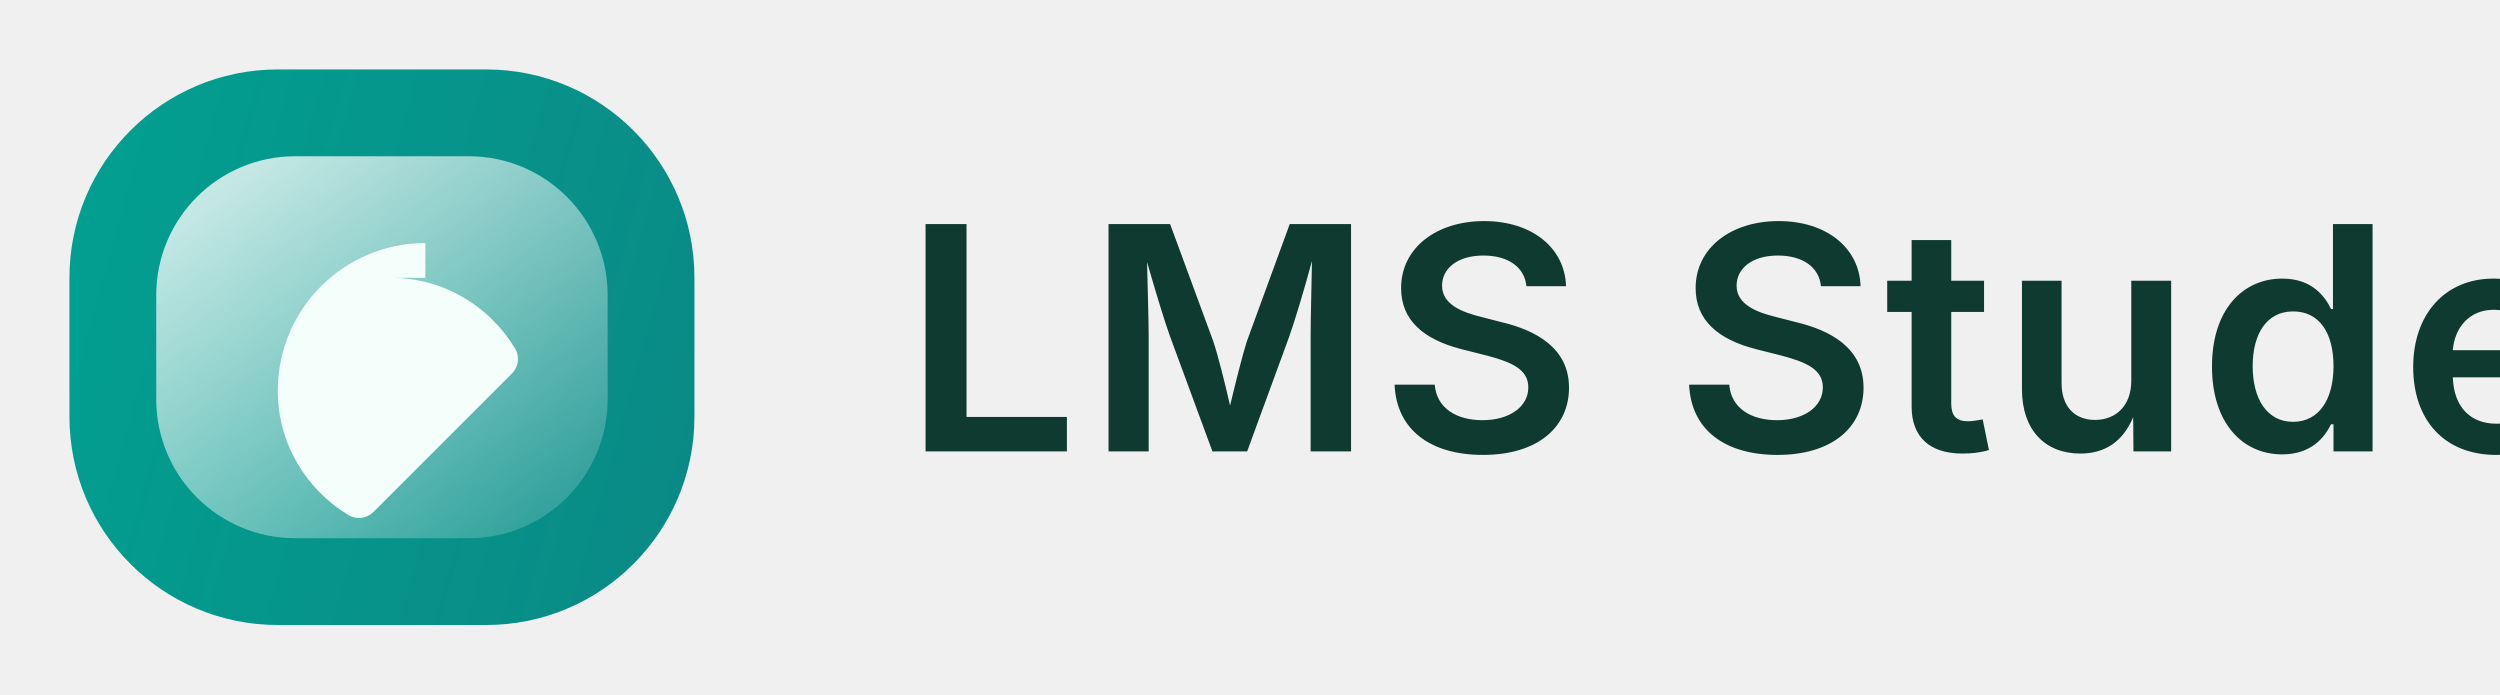
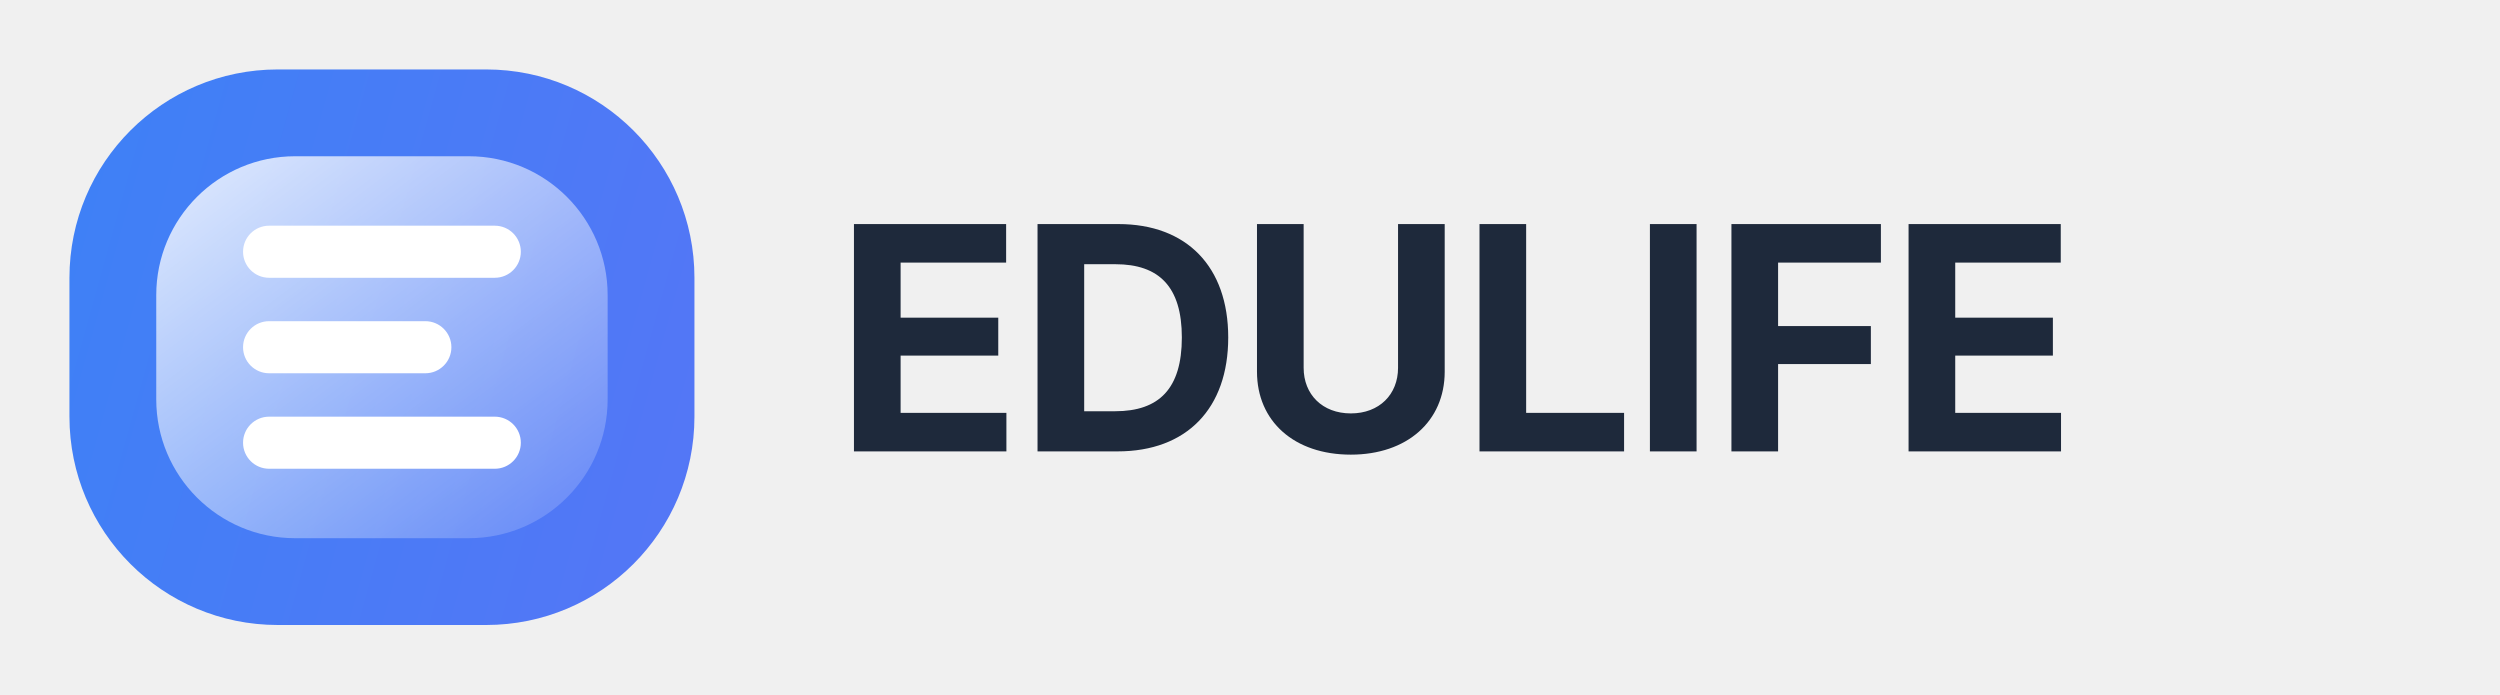
<svg xmlns="http://www.w3.org/2000/svg" width="144" height="40" viewBox="0 0 144 40" fill="none">
  <defs>
    <linearGradient id="logo-gradient" x1="0" y1="0" x2="144" y2="40" gradientUnits="userSpaceOnUse">
-       <stop offset="0" stop-color="#00A392" />
-       <stop offset="1" stop-color="#21516A" />
+       <stop offset="0" stop-color="#3B82F6" />
+       <stop offset="1" stop-color="#8B5CF6" />
    </linearGradient>
    <linearGradient id="logo-glow" x1="12" y1="4" x2="36" y2="36" gradientUnits="userSpaceOnUse">
      <stop offset="0" stop-color="#FFFFFF" stop-opacity="0.9" />
      <stop offset="1" stop-color="#FFFFFF" stop-opacity="0" />
    </linearGradient>
  </defs>
  <rect x="4" y="4" width="36" height="32" rx="12" fill="url(#logo-gradient)" />
  <rect x="9" y="9" width="26" height="22" rx="8" fill="url(#logo-glow)" />
-   <path d="M22 26C19.239 26 17 23.761 17 21C17 18.239 19.239 16 22 16C24.761 16 27 18.239 27 21H22V26Z" fill="#21516A" opacity="0.85" />
-   <path d="M24.5 14C19.806 14 16 17.806 16 22.5C16 25.538 17.625 28.183 20.061 29.662C20.531 29.95 21.127 29.874 21.512 29.489L29.489 21.512C29.874 21.127 29.95 20.531 29.662 20.061C28.183 17.625 25.538 16 22.5 16H24.5V14Z" fill="#F4FFFB" />
-   <text x="52" y="26" font-family="'Inter', sans-serif" font-size="18" font-weight="600" letter-spacing="0.02em" fill="#0F3A2F">LMS Student</text>
+   <rect x="14" y="13" width="16" height="3" rx="1.5" fill="white" />
+   <rect x="14" y="18.5" width="12" height="3" rx="1.5" fill="white" />
+   <rect x="14" y="24" width="16" height="3" rx="1.5" fill="white" />
+   <text x="48" y="26" font-family="'Inter', sans-serif" font-size="18" font-weight="700" letter-spacing="-0.02em" fill="#1E293B">EDULIFE</text>
</svg>
